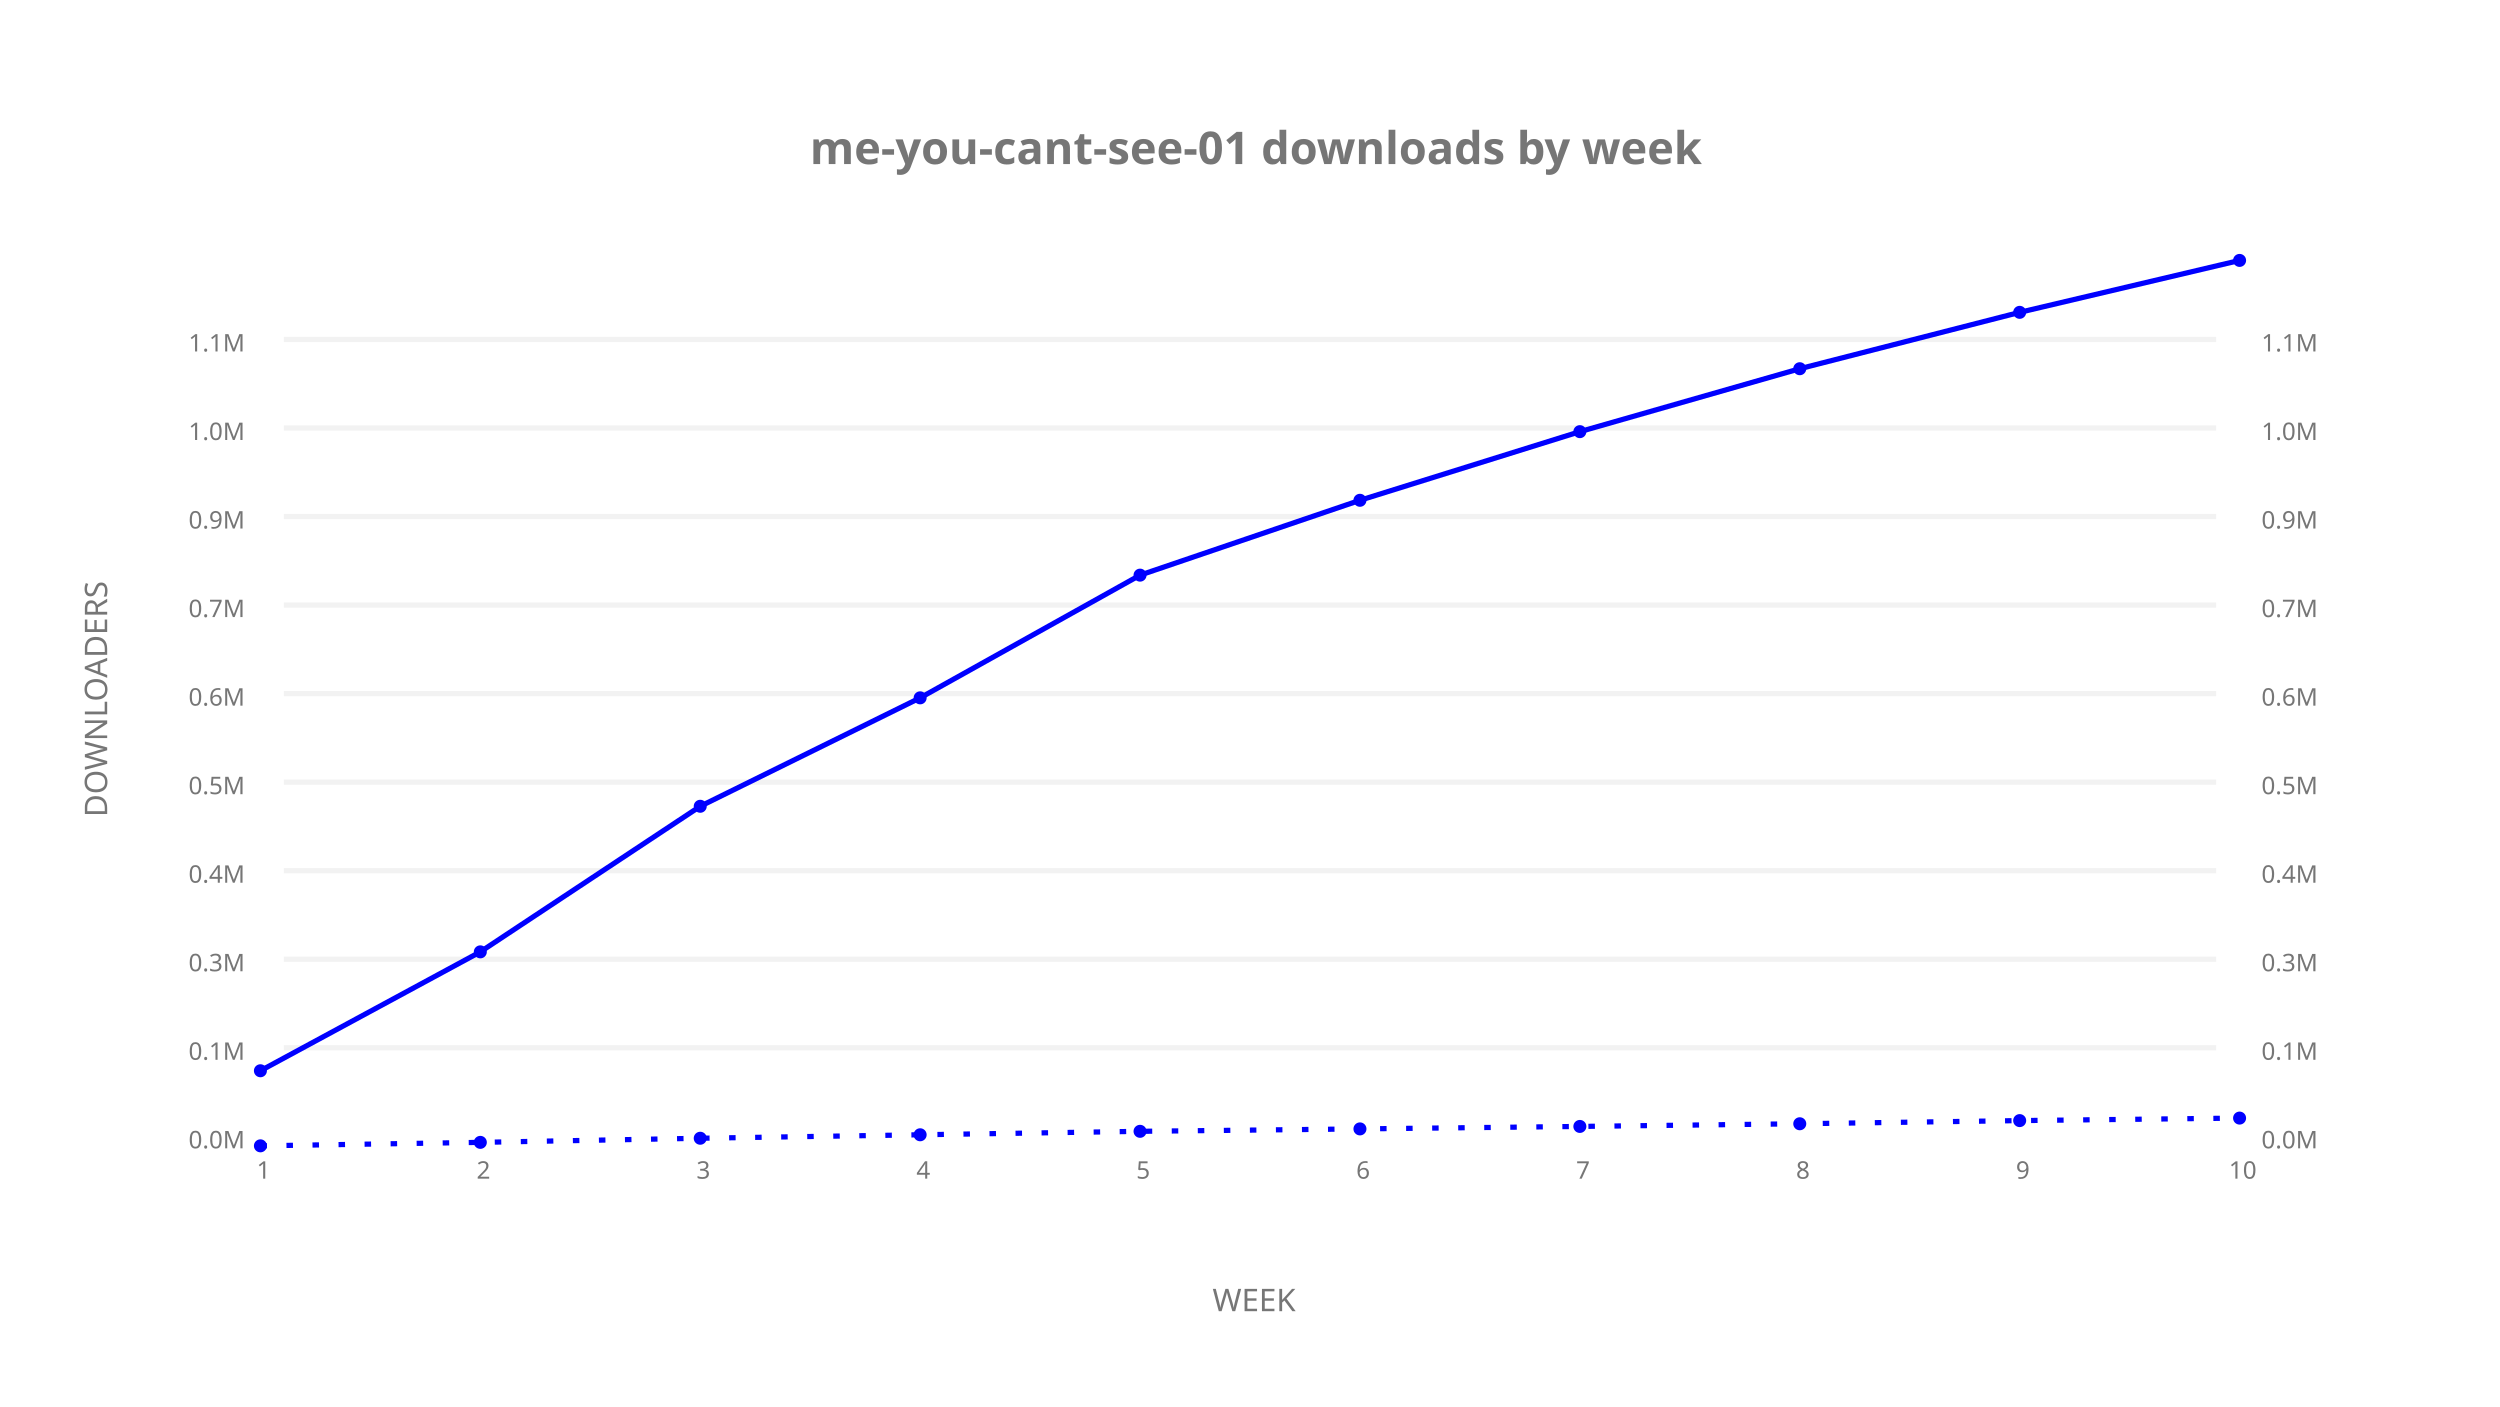
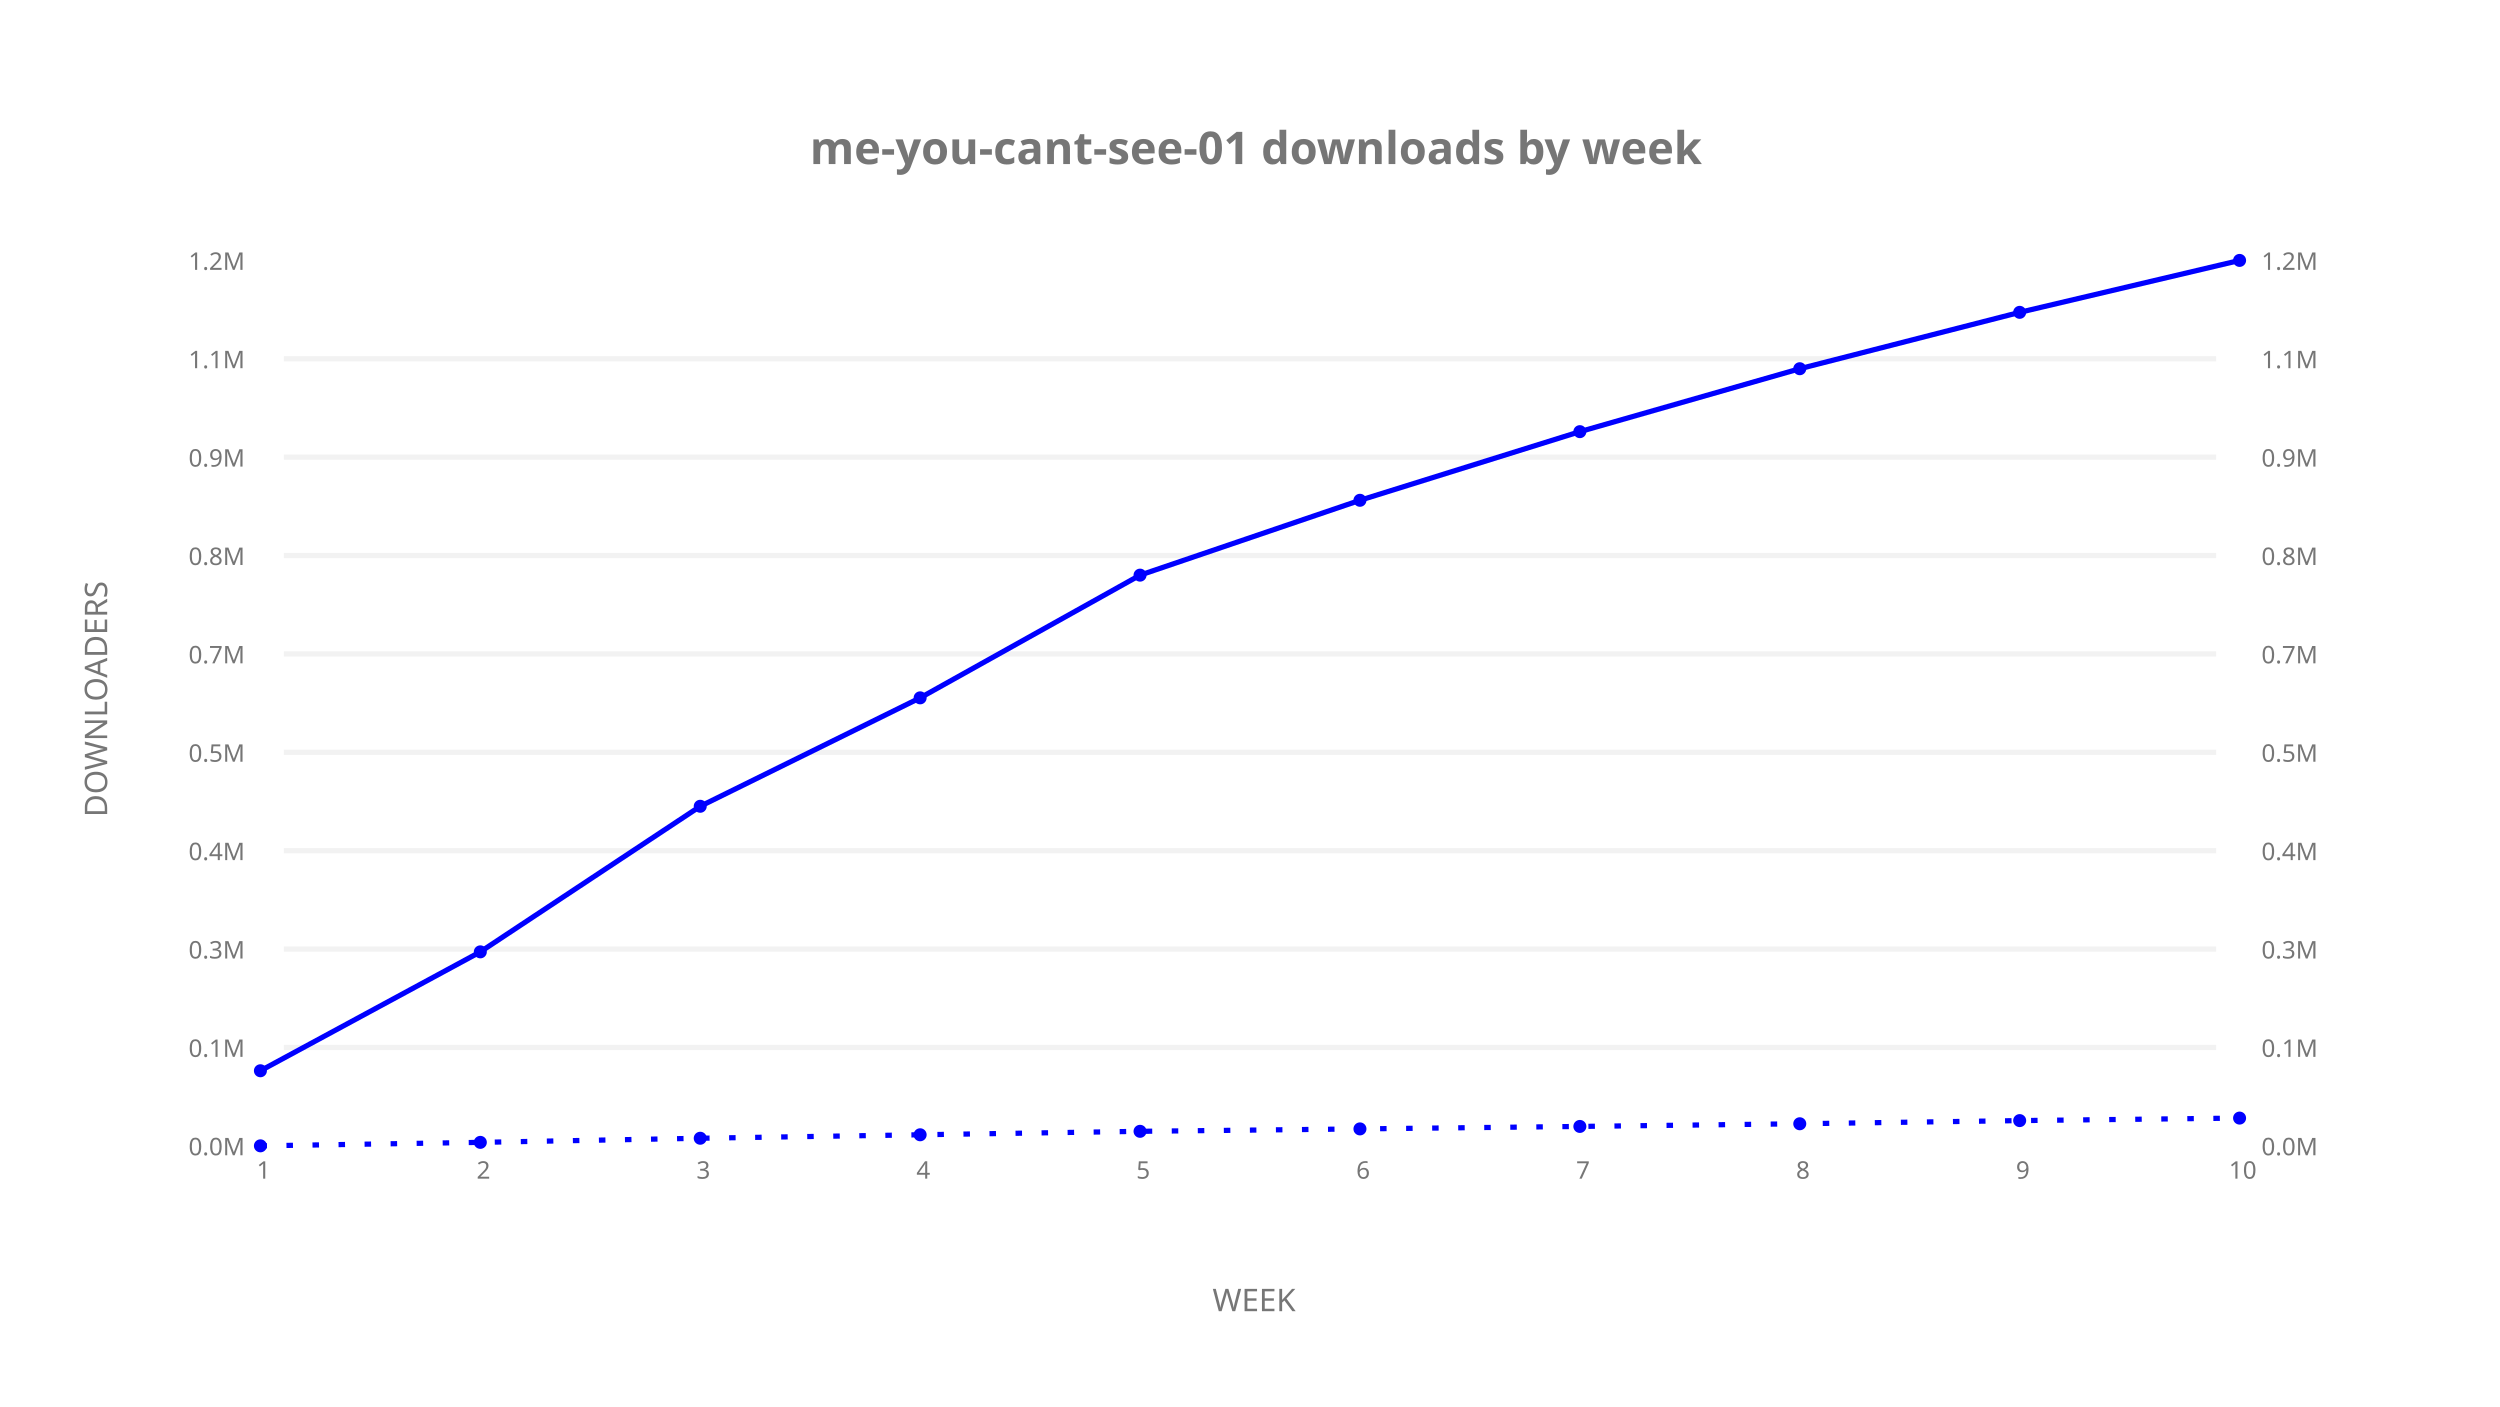
<svg xmlns="http://www.w3.org/2000/svg" xml:space="preserve" id="me-you-cant-see-01-downloads-by-week-me-you-cant-see-01-week" x="0px" y="0px" width="1920px" height="1080px" viewBox="0 0 1920 1080" enable-background="new 0 0 1920 1080" role="img">
  <g id="annotations">
    <text x="960" y="126" font-family="Atkinson Hyperlegible" font-size="26pt" text-anchor="middle" text-align="center" font-weight="600" font-style="normal" style="fill:rgb(118,118,118); fill-opacity:1; stroke:rgb(118,118,118); stroke-opacity:0; stroke-width:0.5"> me-you-cant-see-01 downloads by week</text>
    <g id="axes-lines">
      <text x="960" y="1007" font-family="Atkinson Hyperlegible" font-size="18pt" text-anchor="middle" text-align="center" font-weight="500" font-style="normal" style="fill:rgb(118,118,118); fill-opacity:1; stroke:rgb(118,118,118); stroke-opacity:0; stroke-width:0.5"> WEEK</text>
      <text x="73" y="540" font-family="Atkinson Hyperlegible" font-size="18pt" text-anchor="middle" text-align="center" dominant-baseline="central" font-weight="500" font-style="normal" style="fill:rgb(118,118,118); fill-opacity:1; stroke:rgb(118,118,118); stroke-opacity:0; stroke-width:0.5" transform="rotate(-90,73,540)"> DOWNLOADERS</text>
    </g>
    <g id="tic-y-label-lines">
-       <line x1="218" y1="804.684" x2="1702" y2="804.684" style="fill:rgb(0,0,255); fill-opacity:0; stroke:rgb(242,242,242); stroke-opacity:1; stroke-width:4" />
-       <line x1="218" y1="736.684" x2="1702" y2="736.684" style="fill:rgb(0,0,255); fill-opacity:0; stroke:rgb(242,242,242); stroke-opacity:1; stroke-width:4" />
-       <line x1="218" y1="668.684" x2="1702" y2="668.684" style="fill:rgb(0,0,255); fill-opacity:0; stroke:rgb(242,242,242); stroke-opacity:1; stroke-width:4" />
-       <line x1="218" y1="600.684" x2="1702" y2="600.684" style="fill:rgb(0,0,255); fill-opacity:0; stroke:rgb(242,242,242); stroke-opacity:1; stroke-width:4" />
-       <line x1="218" y1="532.684" x2="1702" y2="532.684" style="fill:rgb(0,0,255); fill-opacity:0; stroke:rgb(242,242,242); stroke-opacity:1; stroke-width:4" />
-       <line x1="218" y1="464.684" x2="1702" y2="464.684" style="fill:rgb(0,0,255); fill-opacity:0; stroke:rgb(242,242,242); stroke-opacity:1; stroke-width:4" />
-       <line x1="218" y1="396.684" x2="1702" y2="396.684" style="fill:rgb(0,0,255); fill-opacity:0; stroke:rgb(242,242,242); stroke-opacity:1; stroke-width:4" />
-       <line x1="218" y1="328.684" x2="1702" y2="328.684" style="fill:rgb(0,0,255); fill-opacity:0; stroke:rgb(242,242,242); stroke-opacity:1; stroke-width:4" />
-       <line x1="218" y1="260.684" x2="1702" y2="260.684" style="fill:rgb(0,0,255); fill-opacity:0; stroke:rgb(242,242,242); stroke-opacity:1; stroke-width:4" />
+       <line x1="218" y1="804.444" x2="1702" y2="804.444" style="fill:rgb(0,0,255); fill-opacity:0; stroke:rgb(242,242,242); stroke-opacity:1; stroke-width:4" />
+       <line x1="218" y1="728.889" x2="1702" y2="728.889" style="fill:rgb(0,0,255); fill-opacity:0; stroke:rgb(242,242,242); stroke-opacity:1; stroke-width:4" />
+       <line x1="218" y1="653.333" x2="1702" y2="653.333" style="fill:rgb(0,0,255); fill-opacity:0; stroke:rgb(242,242,242); stroke-opacity:1; stroke-width:4" />
+       <line x1="218" y1="577.778" x2="1702" y2="577.778" style="fill:rgb(0,0,255); fill-opacity:0; stroke:rgb(242,242,242); stroke-opacity:1; stroke-width:4" />
+       <line x1="218" y1="502.222" x2="1702" y2="502.222" style="fill:rgb(0,0,255); fill-opacity:0; stroke:rgb(242,242,242); stroke-opacity:1; stroke-width:4" />
+       <line x1="218" y1="426.667" x2="1702" y2="426.667" style="fill:rgb(0,0,255); fill-opacity:0; stroke:rgb(242,242,242); stroke-opacity:1; stroke-width:4" />
+       <line x1="218" y1="351.111" x2="1702" y2="351.111" style="fill:rgb(0,0,255); fill-opacity:0; stroke:rgb(242,242,242); stroke-opacity:1; stroke-width:4" />
+       <line x1="218" y1="275.556" x2="1702" y2="275.556" style="fill:rgb(0,0,255); fill-opacity:0; stroke:rgb(242,242,242); stroke-opacity:1; stroke-width:4" />
    </g>
    <g id="tic-x-labels">
      <text x="200" y="898" font-family="Atkinson Hyperlegible" font-size="14pt" text-anchor="middle" text-align="center" dominant-baseline="central" font-weight="400" font-style="normal" style="fill:rgb(118,118,118); fill-opacity:1; stroke:rgb(118,118,118); stroke-opacity:0; stroke-width:0.5"> 1</text>
      <text x="368.889" y="898" font-family="Atkinson Hyperlegible" font-size="14pt" text-anchor="middle" text-align="center" dominant-baseline="central" font-weight="400" font-style="normal" style="fill:rgb(118,118,118); fill-opacity:1; stroke:rgb(118,118,118); stroke-opacity:0; stroke-width:0.5"> 2</text>
      <text x="537.778" y="898" font-family="Atkinson Hyperlegible" font-size="14pt" text-anchor="middle" text-align="center" dominant-baseline="central" font-weight="400" font-style="normal" style="fill:rgb(118,118,118); fill-opacity:1; stroke:rgb(118,118,118); stroke-opacity:0; stroke-width:0.5"> 3</text>
      <text x="706.667" y="898" font-family="Atkinson Hyperlegible" font-size="14pt" text-anchor="middle" text-align="center" dominant-baseline="central" font-weight="400" font-style="normal" style="fill:rgb(118,118,118); fill-opacity:1; stroke:rgb(118,118,118); stroke-opacity:0; stroke-width:0.5"> 4</text>
      <text x="875.556" y="898" font-family="Atkinson Hyperlegible" font-size="14pt" text-anchor="middle" text-align="center" dominant-baseline="central" font-weight="400" font-style="normal" style="fill:rgb(118,118,118); fill-opacity:1; stroke:rgb(118,118,118); stroke-opacity:0; stroke-width:0.5"> 5</text>
      <text x="1044.444" y="898" font-family="Atkinson Hyperlegible" font-size="14pt" text-anchor="middle" text-align="center" dominant-baseline="central" font-weight="400" font-style="normal" style="fill:rgb(118,118,118); fill-opacity:1; stroke:rgb(118,118,118); stroke-opacity:0; stroke-width:0.5"> 6</text>
      <text x="1213.333" y="898" font-family="Atkinson Hyperlegible" font-size="14pt" text-anchor="middle" text-align="center" dominant-baseline="central" font-weight="400" font-style="normal" style="fill:rgb(118,118,118); fill-opacity:1; stroke:rgb(118,118,118); stroke-opacity:0; stroke-width:0.5"> 7</text>
      <text x="1382.222" y="898" font-family="Atkinson Hyperlegible" font-size="14pt" text-anchor="middle" text-align="center" dominant-baseline="central" font-weight="400" font-style="normal" style="fill:rgb(118,118,118); fill-opacity:1; stroke:rgb(118,118,118); stroke-opacity:0; stroke-width:0.5"> 8</text>
      <text x="1551.111" y="898" font-family="Atkinson Hyperlegible" font-size="14pt" text-anchor="middle" text-align="center" dominant-baseline="central" font-weight="400" font-style="normal" style="fill:rgb(118,118,118); fill-opacity:1; stroke:rgb(118,118,118); stroke-opacity:0; stroke-width:0.5"> 9</text>
      <text x="1720" y="898" font-family="Atkinson Hyperlegible" font-size="14pt" text-anchor="middle" text-align="center" dominant-baseline="central" font-weight="400" font-style="normal" style="fill:rgb(118,118,118); fill-opacity:1; stroke:rgb(118,118,118); stroke-opacity:0; stroke-width:0.5"> 10</text>
    </g>
    <g id="tic-y-labels">
-       <text x="164" y="874.684" font-family="Atkinson Hyperlegible" font-size="14pt" text-anchor="middle" text-align="center" dominant-baseline="central" font-weight="400" font-style="normal" style="fill:rgb(118,118,118); fill-opacity:1; stroke:rgb(118,118,118); stroke-opacity:0; stroke-width:0.5"> 0.0M</text>
-       <text x="1756" y="874.684" font-family="Atkinson Hyperlegible" font-size="14pt" text-anchor="middle" text-align="center" dominant-baseline="central" font-weight="400" font-style="normal" style="fill:rgb(118,118,118); fill-opacity:1; stroke:rgb(118,118,118); stroke-opacity:0; stroke-width:0.5"> 0.0M</text>
-       <text x="164" y="806.684" font-family="Atkinson Hyperlegible" font-size="14pt" text-anchor="middle" text-align="center" dominant-baseline="central" font-weight="400" font-style="normal" style="fill:rgb(118,118,118); fill-opacity:1; stroke:rgb(118,118,118); stroke-opacity:0; stroke-width:0.5"> 0.1M</text>
-       <text x="1756" y="806.684" font-family="Atkinson Hyperlegible" font-size="14pt" text-anchor="middle" text-align="center" dominant-baseline="central" font-weight="400" font-style="normal" style="fill:rgb(118,118,118); fill-opacity:1; stroke:rgb(118,118,118); stroke-opacity:0; stroke-width:0.5"> 0.1M</text>
-       <text x="164" y="738.684" font-family="Atkinson Hyperlegible" font-size="14pt" text-anchor="middle" text-align="center" dominant-baseline="central" font-weight="400" font-style="normal" style="fill:rgb(118,118,118); fill-opacity:1; stroke:rgb(118,118,118); stroke-opacity:0; stroke-width:0.5"> 0.3M</text>
-       <text x="1756" y="738.684" font-family="Atkinson Hyperlegible" font-size="14pt" text-anchor="middle" text-align="center" dominant-baseline="central" font-weight="400" font-style="normal" style="fill:rgb(118,118,118); fill-opacity:1; stroke:rgb(118,118,118); stroke-opacity:0; stroke-width:0.5"> 0.3M</text>
-       <text x="164" y="670.684" font-family="Atkinson Hyperlegible" font-size="14pt" text-anchor="middle" text-align="center" dominant-baseline="central" font-weight="400" font-style="normal" style="fill:rgb(118,118,118); fill-opacity:1; stroke:rgb(118,118,118); stroke-opacity:0; stroke-width:0.5"> 0.4M</text>
-       <text x="1756" y="670.684" font-family="Atkinson Hyperlegible" font-size="14pt" text-anchor="middle" text-align="center" dominant-baseline="central" font-weight="400" font-style="normal" style="fill:rgb(118,118,118); fill-opacity:1; stroke:rgb(118,118,118); stroke-opacity:0; stroke-width:0.5"> 0.4M</text>
-       <text x="164" y="602.684" font-family="Atkinson Hyperlegible" font-size="14pt" text-anchor="middle" text-align="center" dominant-baseline="central" font-weight="400" font-style="normal" style="fill:rgb(118,118,118); fill-opacity:1; stroke:rgb(118,118,118); stroke-opacity:0; stroke-width:0.5"> 0.5M</text>
-       <text x="1756" y="602.684" font-family="Atkinson Hyperlegible" font-size="14pt" text-anchor="middle" text-align="center" dominant-baseline="central" font-weight="400" font-style="normal" style="fill:rgb(118,118,118); fill-opacity:1; stroke:rgb(118,118,118); stroke-opacity:0; stroke-width:0.5"> 0.5M</text>
-       <text x="164" y="534.684" font-family="Atkinson Hyperlegible" font-size="14pt" text-anchor="middle" text-align="center" dominant-baseline="central" font-weight="400" font-style="normal" style="fill:rgb(118,118,118); fill-opacity:1; stroke:rgb(118,118,118); stroke-opacity:0; stroke-width:0.5"> 0.6M</text>
-       <text x="1756" y="534.684" font-family="Atkinson Hyperlegible" font-size="14pt" text-anchor="middle" text-align="center" dominant-baseline="central" font-weight="400" font-style="normal" style="fill:rgb(118,118,118); fill-opacity:1; stroke:rgb(118,118,118); stroke-opacity:0; stroke-width:0.5"> 0.6M</text>
-       <text x="164" y="466.684" font-family="Atkinson Hyperlegible" font-size="14pt" text-anchor="middle" text-align="center" dominant-baseline="central" font-weight="400" font-style="normal" style="fill:rgb(118,118,118); fill-opacity:1; stroke:rgb(118,118,118); stroke-opacity:0; stroke-width:0.5"> 0.7M</text>
-       <text x="1756" y="466.684" font-family="Atkinson Hyperlegible" font-size="14pt" text-anchor="middle" text-align="center" dominant-baseline="central" font-weight="400" font-style="normal" style="fill:rgb(118,118,118); fill-opacity:1; stroke:rgb(118,118,118); stroke-opacity:0; stroke-width:0.5"> 0.7M</text>
-       <text x="164" y="398.684" font-family="Atkinson Hyperlegible" font-size="14pt" text-anchor="middle" text-align="center" dominant-baseline="central" font-weight="400" font-style="normal" style="fill:rgb(118,118,118); fill-opacity:1; stroke:rgb(118,118,118); stroke-opacity:0; stroke-width:0.5"> 0.9M</text>
-       <text x="1756" y="398.684" font-family="Atkinson Hyperlegible" font-size="14pt" text-anchor="middle" text-align="center" dominant-baseline="central" font-weight="400" font-style="normal" style="fill:rgb(118,118,118); fill-opacity:1; stroke:rgb(118,118,118); stroke-opacity:0; stroke-width:0.5"> 0.9M</text>
-       <text x="164" y="330.684" font-family="Atkinson Hyperlegible" font-size="14pt" text-anchor="middle" text-align="center" dominant-baseline="central" font-weight="400" font-style="normal" style="fill:rgb(118,118,118); fill-opacity:1; stroke:rgb(118,118,118); stroke-opacity:0; stroke-width:0.5"> 1.0M</text>
-       <text x="1756" y="330.684" font-family="Atkinson Hyperlegible" font-size="14pt" text-anchor="middle" text-align="center" dominant-baseline="central" font-weight="400" font-style="normal" style="fill:rgb(118,118,118); fill-opacity:1; stroke:rgb(118,118,118); stroke-opacity:0; stroke-width:0.5"> 1.0M</text>
-       <text x="164" y="262.684" font-family="Atkinson Hyperlegible" font-size="14pt" text-anchor="middle" text-align="center" dominant-baseline="central" font-weight="400" font-style="normal" style="fill:rgb(118,118,118); fill-opacity:1; stroke:rgb(118,118,118); stroke-opacity:0; stroke-width:0.5"> 1.1M</text>
-       <text x="1756" y="262.684" font-family="Atkinson Hyperlegible" font-size="14pt" text-anchor="middle" text-align="center" dominant-baseline="central" font-weight="400" font-style="normal" style="fill:rgb(118,118,118); fill-opacity:1; stroke:rgb(118,118,118); stroke-opacity:0; stroke-width:0.5"> 1.1M</text>
+       <text x="164" y="880" font-family="Atkinson Hyperlegible" font-size="14pt" text-anchor="middle" text-align="center" dominant-baseline="central" font-weight="400" font-style="normal" style="fill:rgb(118,118,118); fill-opacity:1; stroke:rgb(118,118,118); stroke-opacity:0; stroke-width:0.5"> 0.0M</text>
+       <text x="1756" y="880" font-family="Atkinson Hyperlegible" font-size="14pt" text-anchor="middle" text-align="center" dominant-baseline="central" font-weight="400" font-style="normal" style="fill:rgb(118,118,118); fill-opacity:1; stroke:rgb(118,118,118); stroke-opacity:0; stroke-width:0.5"> 0.0M</text>
+       <text x="164" y="804.444" font-family="Atkinson Hyperlegible" font-size="14pt" text-anchor="middle" text-align="center" dominant-baseline="central" font-weight="400" font-style="normal" style="fill:rgb(118,118,118); fill-opacity:1; stroke:rgb(118,118,118); stroke-opacity:0; stroke-width:0.5"> 0.1M</text>
+       <text x="1756" y="804.444" font-family="Atkinson Hyperlegible" font-size="14pt" text-anchor="middle" text-align="center" dominant-baseline="central" font-weight="400" font-style="normal" style="fill:rgb(118,118,118); fill-opacity:1; stroke:rgb(118,118,118); stroke-opacity:0; stroke-width:0.5"> 0.1M</text>
+       <text x="164" y="728.889" font-family="Atkinson Hyperlegible" font-size="14pt" text-anchor="middle" text-align="center" dominant-baseline="central" font-weight="400" font-style="normal" style="fill:rgb(118,118,118); fill-opacity:1; stroke:rgb(118,118,118); stroke-opacity:0; stroke-width:0.5"> 0.3M</text>
+       <text x="1756" y="728.889" font-family="Atkinson Hyperlegible" font-size="14pt" text-anchor="middle" text-align="center" dominant-baseline="central" font-weight="400" font-style="normal" style="fill:rgb(118,118,118); fill-opacity:1; stroke:rgb(118,118,118); stroke-opacity:0; stroke-width:0.5"> 0.3M</text>
+       <text x="164" y="653.333" font-family="Atkinson Hyperlegible" font-size="14pt" text-anchor="middle" text-align="center" dominant-baseline="central" font-weight="400" font-style="normal" style="fill:rgb(118,118,118); fill-opacity:1; stroke:rgb(118,118,118); stroke-opacity:0; stroke-width:0.5"> 0.4M</text>
+       <text x="1756" y="653.333" font-family="Atkinson Hyperlegible" font-size="14pt" text-anchor="middle" text-align="center" dominant-baseline="central" font-weight="400" font-style="normal" style="fill:rgb(118,118,118); fill-opacity:1; stroke:rgb(118,118,118); stroke-opacity:0; stroke-width:0.5"> 0.4M</text>
+       <text x="164" y="577.778" font-family="Atkinson Hyperlegible" font-size="14pt" text-anchor="middle" text-align="center" dominant-baseline="central" font-weight="400" font-style="normal" style="fill:rgb(118,118,118); fill-opacity:1; stroke:rgb(118,118,118); stroke-opacity:0; stroke-width:0.5"> 0.5M</text>
+       <text x="1756" y="577.778" font-family="Atkinson Hyperlegible" font-size="14pt" text-anchor="middle" text-align="center" dominant-baseline="central" font-weight="400" font-style="normal" style="fill:rgb(118,118,118); fill-opacity:1; stroke:rgb(118,118,118); stroke-opacity:0; stroke-width:0.5"> 0.5M</text>
+       <text x="164" y="502.222" font-family="Atkinson Hyperlegible" font-size="14pt" text-anchor="middle" text-align="center" dominant-baseline="central" font-weight="400" font-style="normal" style="fill:rgb(118,118,118); fill-opacity:1; stroke:rgb(118,118,118); stroke-opacity:0; stroke-width:0.5"> 0.7M</text>
+       <text x="1756" y="502.222" font-family="Atkinson Hyperlegible" font-size="14pt" text-anchor="middle" text-align="center" dominant-baseline="central" font-weight="400" font-style="normal" style="fill:rgb(118,118,118); fill-opacity:1; stroke:rgb(118,118,118); stroke-opacity:0; stroke-width:0.5"> 0.7M</text>
+       <text x="164" y="426.667" font-family="Atkinson Hyperlegible" font-size="14pt" text-anchor="middle" text-align="center" dominant-baseline="central" font-weight="400" font-style="normal" style="fill:rgb(118,118,118); fill-opacity:1; stroke:rgb(118,118,118); stroke-opacity:0; stroke-width:0.5"> 0.8M</text>
+       <text x="1756" y="426.667" font-family="Atkinson Hyperlegible" font-size="14pt" text-anchor="middle" text-align="center" dominant-baseline="central" font-weight="400" font-style="normal" style="fill:rgb(118,118,118); fill-opacity:1; stroke:rgb(118,118,118); stroke-opacity:0; stroke-width:0.5"> 0.8M</text>
+       <text x="164" y="351.111" font-family="Atkinson Hyperlegible" font-size="14pt" text-anchor="middle" text-align="center" dominant-baseline="central" font-weight="400" font-style="normal" style="fill:rgb(118,118,118); fill-opacity:1; stroke:rgb(118,118,118); stroke-opacity:0; stroke-width:0.5"> 0.9M</text>
+       <text x="1756" y="351.111" font-family="Atkinson Hyperlegible" font-size="14pt" text-anchor="middle" text-align="center" dominant-baseline="central" font-weight="400" font-style="normal" style="fill:rgb(118,118,118); fill-opacity:1; stroke:rgb(118,118,118); stroke-opacity:0; stroke-width:0.5"> 0.9M</text>
+       <text x="164" y="275.556" font-family="Atkinson Hyperlegible" font-size="14pt" text-anchor="middle" text-align="center" dominant-baseline="central" font-weight="400" font-style="normal" style="fill:rgb(118,118,118); fill-opacity:1; stroke:rgb(118,118,118); stroke-opacity:0; stroke-width:0.5"> 1.1M</text>
+       <text x="1756" y="275.556" font-family="Atkinson Hyperlegible" font-size="14pt" text-anchor="middle" text-align="center" dominant-baseline="central" font-weight="400" font-style="normal" style="fill:rgb(118,118,118); fill-opacity:1; stroke:rgb(118,118,118); stroke-opacity:0; stroke-width:0.5"> 1.1M</text>
+       <text x="164" y="200" font-family="Atkinson Hyperlegible" font-size="14pt" text-anchor="middle" text-align="center" dominant-baseline="central" font-weight="400" font-style="normal" style="fill:rgb(118,118,118); fill-opacity:1; stroke:rgb(118,118,118); stroke-opacity:0; stroke-width:0.5"> 1.2M</text>
+       <text x="1756" y="200" font-family="Atkinson Hyperlegible" font-size="14pt" text-anchor="middle" text-align="center" dominant-baseline="central" font-weight="400" font-style="normal" style="fill:rgb(118,118,118); fill-opacity:1; stroke:rgb(118,118,118); stroke-opacity:0; stroke-width:0.5"> 1.2M</text>
    </g>
  </g>
  <g id="polyline-me-you-cant-see-01 downloads by week">
    <polyline points="200,822.344 368.889,731.026 537.778,619.222 706.667,535.945 875.556,441.709 1044.44,384.226 1213.33,331.51 1382.22,283.178 1551.11,239.877 1720,200 " style="fill:rgb(0,0,255); fill-opacity:0; stroke:rgb(0,0,255); stroke-opacity:1; stroke-width:4" />
  </g>
  <g id="markers-me-you-cant-see-01 downloads by week">
    <circle cx="200" cy="822.344" r="5" style="fill:rgb(0,0,255); fill-opacity:1; stroke:rgb(0,0,255); stroke-opacity:0; stroke-width:4">
</circle>
    <circle cx="368.889" cy="731.026" r="5" style="fill:rgb(0,0,255); fill-opacity:1; stroke:rgb(0,0,255); stroke-opacity:0; stroke-width:4">
</circle>
    <circle cx="537.778" cy="619.222" r="5" style="fill:rgb(0,0,255); fill-opacity:1; stroke:rgb(0,0,255); stroke-opacity:0; stroke-width:4">
</circle>
    <circle cx="706.667" cy="535.945" r="5" style="fill:rgb(0,0,255); fill-opacity:1; stroke:rgb(0,0,255); stroke-opacity:0; stroke-width:4">
</circle>
    <circle cx="875.556" cy="441.709" r="5" style="fill:rgb(0,0,255); fill-opacity:1; stroke:rgb(0,0,255); stroke-opacity:0; stroke-width:4">
</circle>
    <circle cx="1044.444" cy="384.226" r="5" style="fill:rgb(0,0,255); fill-opacity:1; stroke:rgb(0,0,255); stroke-opacity:0; stroke-width:4">
</circle>
    <circle cx="1213.333" cy="331.51" r="5" style="fill:rgb(0,0,255); fill-opacity:1; stroke:rgb(0,0,255); stroke-opacity:0; stroke-width:4">
</circle>
    <circle cx="1382.222" cy="283.178" r="5" style="fill:rgb(0,0,255); fill-opacity:1; stroke:rgb(0,0,255); stroke-opacity:0; stroke-width:4">
</circle>
    <circle cx="1551.111" cy="239.877" r="5" style="fill:rgb(0,0,255); fill-opacity:1; stroke:rgb(0,0,255); stroke-opacity:0; stroke-width:4">
</circle>
    <circle cx="1720" cy="200" r="5" style="fill:rgb(0,0,255); fill-opacity:1; stroke:rgb(0,0,255); stroke-opacity:0; stroke-width:4">
</circle>
  </g>
  <g id="polyline-me-you-cant-see-01 downloads by week uploaders">
    <polyline points="200,880 368.889,877.336 537.778,874.174 706.667,871.509 875.556,868.857 1044.44,866.999 1213.33,865.102 1382.22,863.047 1551.11,860.622 1720,858.691 " stroke-dasharray="5 15" style="fill:rgb(0,0,255); fill-opacity:0; stroke:rgb(0,0,255); stroke-opacity:1; stroke-width:4" />
  </g>
  <g id="markers-me-you-cant-see-01 downloads by week uploaders">
    <circle cx="200" cy="880" r="5" style="fill:rgb(0,0,255); fill-opacity:1; stroke:rgb(0,0,255); stroke-opacity:0; stroke-width:4">
</circle>
    <circle cx="368.889" cy="877.336" r="5" style="fill:rgb(0,0,255); fill-opacity:1; stroke:rgb(0,0,255); stroke-opacity:0; stroke-width:4">
</circle>
    <circle cx="537.778" cy="874.174" r="5" style="fill:rgb(0,0,255); fill-opacity:1; stroke:rgb(0,0,255); stroke-opacity:0; stroke-width:4">
</circle>
    <circle cx="706.667" cy="871.509" r="5" style="fill:rgb(0,0,255); fill-opacity:1; stroke:rgb(0,0,255); stroke-opacity:0; stroke-width:4">
</circle>
    <circle cx="875.556" cy="868.857" r="5" style="fill:rgb(0,0,255); fill-opacity:1; stroke:rgb(0,0,255); stroke-opacity:0; stroke-width:4">
</circle>
    <circle cx="1044.444" cy="866.999" r="5" style="fill:rgb(0,0,255); fill-opacity:1; stroke:rgb(0,0,255); stroke-opacity:0; stroke-width:4">
</circle>
    <circle cx="1213.333" cy="865.102" r="5" style="fill:rgb(0,0,255); fill-opacity:1; stroke:rgb(0,0,255); stroke-opacity:0; stroke-width:4">
</circle>
    <circle cx="1382.222" cy="863.047" r="5" style="fill:rgb(0,0,255); fill-opacity:1; stroke:rgb(0,0,255); stroke-opacity:0; stroke-width:4">
</circle>
    <circle cx="1551.111" cy="860.622" r="5" style="fill:rgb(0,0,255); fill-opacity:1; stroke:rgb(0,0,255); stroke-opacity:0; stroke-width:4">
</circle>
    <circle cx="1720" cy="858.691" r="5" style="fill:rgb(0,0,255); fill-opacity:1; stroke:rgb(0,0,255); stroke-opacity:0; stroke-width:4">
</circle>
  </g>
</svg>
